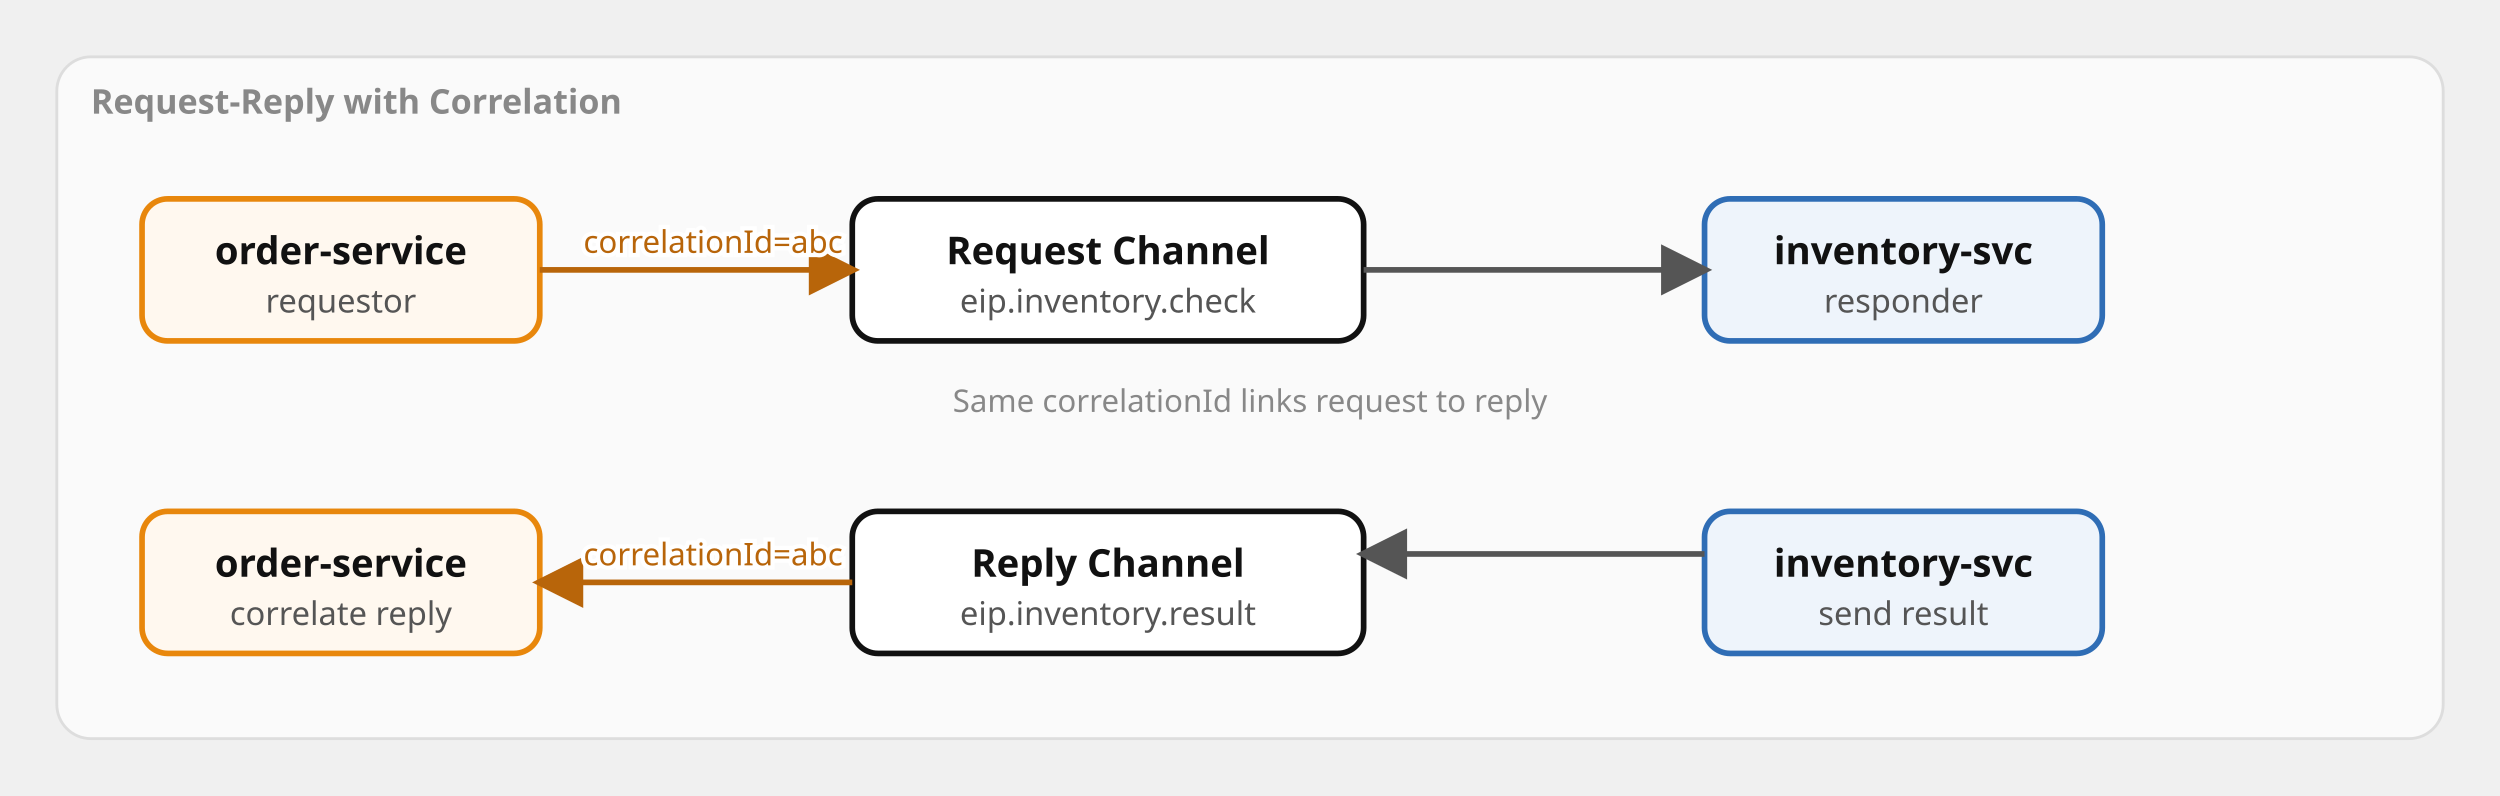
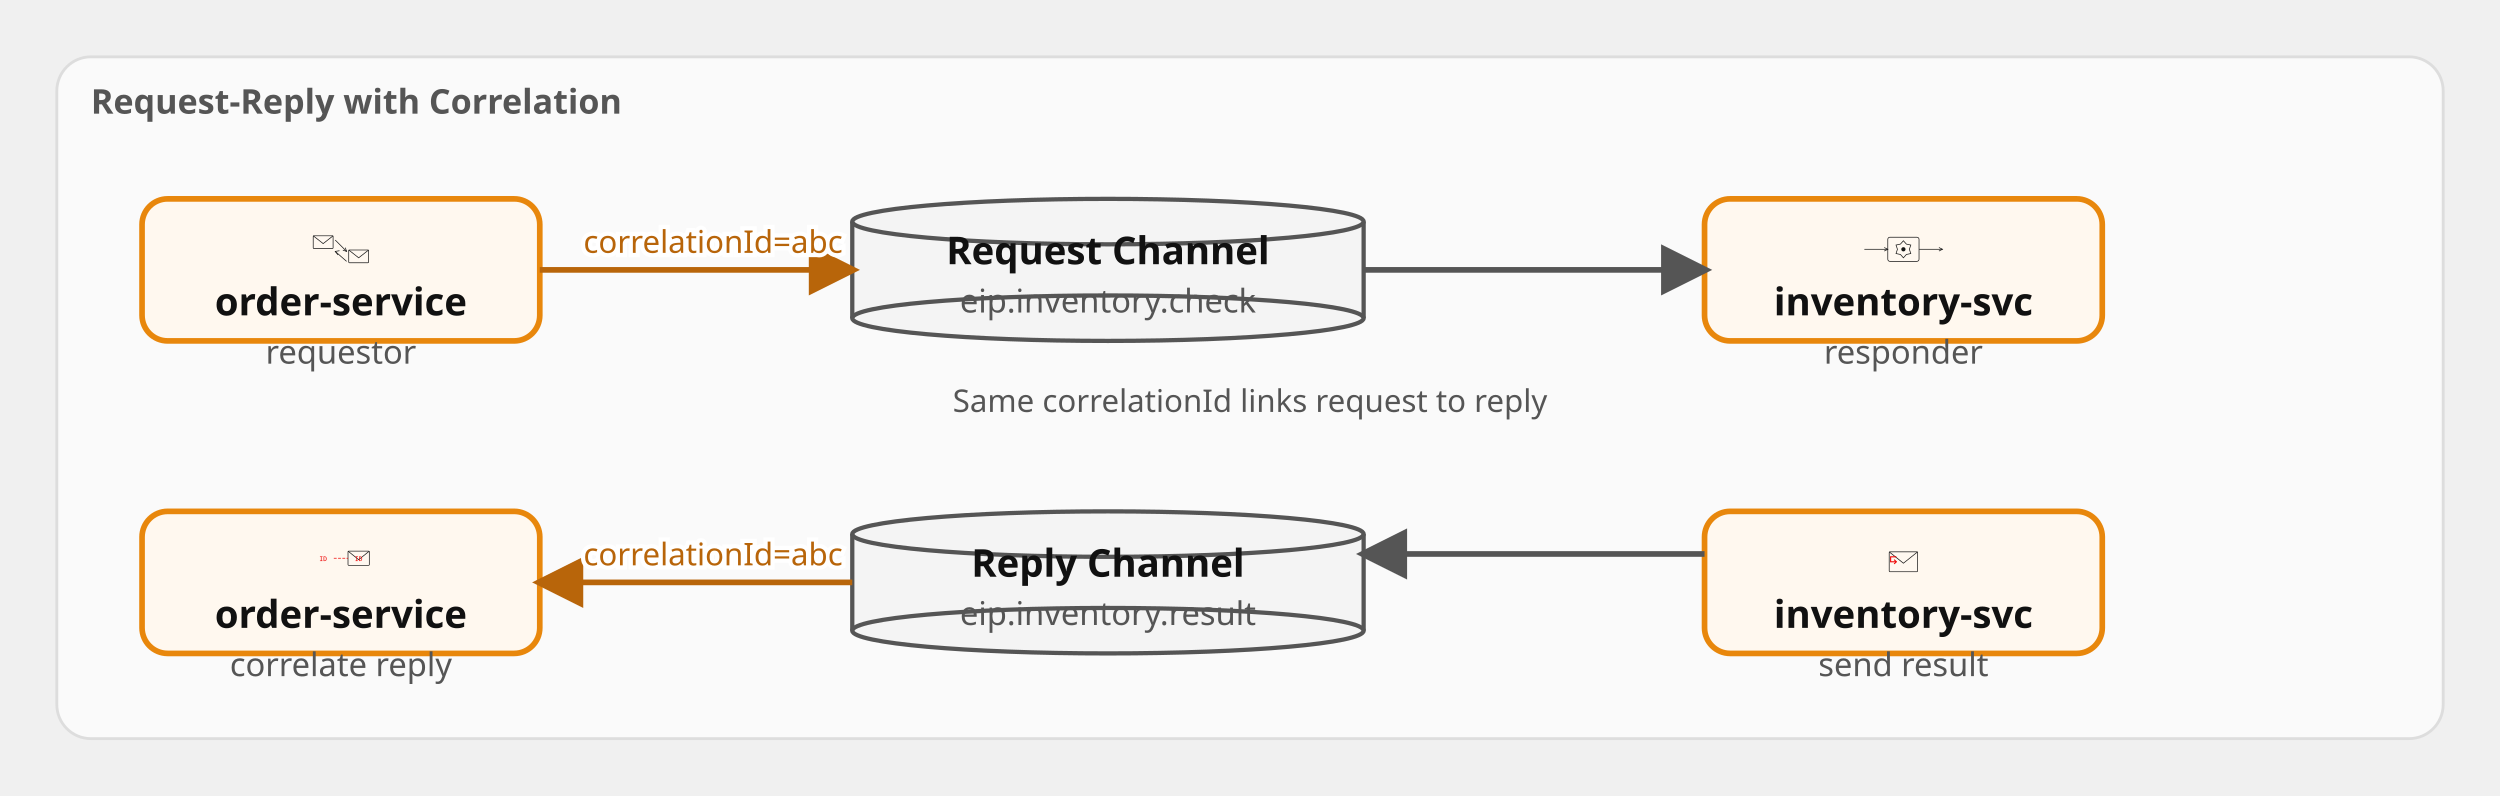
<svg xmlns="http://www.w3.org/2000/svg" viewBox="0 0 880 280" font-family="'Red Hat Text', system-ui, sans-serif" role="img">
  <defs>
    <marker id="a" viewBox="0 0 10 10" refX="8.5" refY="5" markerWidth="9" markerHeight="9" orient="auto-start-reverse">
      <path d="M0,0 L10,5 L0,10 z" fill="#555" />
    </marker>
    <marker id="am" viewBox="0 0 10 10" refX="8.5" refY="5" markerWidth="9" markerHeight="9" orient="auto-start-reverse">
      <path d="M0,0 L10,5 L0,10 z" fill="#b8650a" />
    </marker>
  </defs>
  <rect x="20" y="20" width="840" height="240" rx="12" fill="#fafafa" stroke="#ddd" />
-   <text x="32" y="40" font-size="12" font-weight="700" fill="#888">Request-Reply with Correlation</text>
+   <text x="32" y="40" font-size="12" font-weight="700" fill="#555555">Request-Reply with Correlation</text>
  <rect x="50" y="70" width="140" height="50" rx="9" fill="#fff8ef" stroke="#e8870c" stroke-width="2" />
-   <text x="120.0" y="93.0" font-size="13.5" font-weight="700" fill="#111111" text-anchor="middle">order-service</text>
-   <text x="120.0" y="110.0" font-size="11.5" fill="#555555" text-anchor="middle">requestor</text>
-   <rect x="300" y="70" width="180" height="50" rx="9" fill="#ffffff" stroke="#111111" stroke-width="2" />
+   <g transform="translate(105.0,74) scale(0.25)">
+     <rect x="21" y="36" width="28" height="18" fill="#FFF8F0" stroke="#151515" rx="1" />
+     <polyline points="21,36 35,47 49,36" fill="none" stroke="#151515" />
+     <rect x="71" y="56" width="28" height="18" fill="#FFF8F0" stroke="#151515" rx="1" />
+     <polyline points="71,56 85,67 99,56" fill="none" stroke="#151515" />
+     <line x1="52" y1="42" x2="68" y2="58" stroke="#151515" />
+     <polyline points="62.7,56.2 68,58 66.2,52.7" stroke="#151515" fill="none" />
+     <line x1="68" y1="72" x2="52" y2="58" stroke="#151515" />
+     <polyline points="56,63 52,58 58,57" fill="none" stroke="#151515" />
+   </g>
+   <text x="120.0" y="111.0" font-size="13.5" font-weight="700" fill="#111111" text-anchor="middle">order-service</text>
+   <text x="120.0" y="128.0" font-size="11.5" fill="#555555" text-anchor="middle">requestor</text>
+   <rect x="300" y="78" width="180" height="34" fill="#f4f4f4" stroke="none" />
+   <ellipse cx="390.0" cy="78" rx="90.0" ry="8" fill="#f4f4f4" stroke="#555555" stroke-width="1.5" />
+   <ellipse cx="390.0" cy="112" rx="90.0" ry="8" fill="#f4f4f4" stroke="#555555" stroke-width="1.5" />
+   <line x1="300" y1="78" x2="300" y2="112" stroke="#555555" stroke-width="1.5" />
+   <line x1="480" y1="78" x2="480" y2="112" stroke="#555555" stroke-width="1.5" />
  <text x="390.0" y="93.0" font-size="13.5" font-weight="700" fill="#111111" text-anchor="middle">Request Channel</text>
  <text x="390.0" y="110.0" font-size="11.5" fill="#555555" text-anchor="middle">eip.inventory.check</text>
-   <rect x="600" y="70" width="140" height="50" rx="9" fill="#eef4fb" stroke="#2f6db5" stroke-width="2" />
-   <text x="670.0" y="93.0" font-size="13.5" font-weight="700" fill="#111111" text-anchor="middle">inventory-svc</text>
-   <text x="670.0" y="110.0" font-size="11.5" fill="#555555" text-anchor="middle">responder</text>
+   <rect x="600" y="70" width="140" height="50" rx="9" fill="#fff8ef" stroke="#e8870c" stroke-width="2" />
+   <g transform="translate(655.0,74) scale(0.25)">
+     <rect x="38" y="38" width="44" height="34" fill="#FFF8F0" stroke="#151515" rx="3" />
+     <polygon points="60.0,43.0 64.2,47.7 70.4,49.0 68.4,55.0 70.4,61.0 64.2,62.3 60.0,67.0 55.8,62.3 49.6,61.0 51.6,55.0 49.6,49.0 55.8,47.7" fill="#FFF8F0" stroke="#151515" />
+     <circle cx="60" cy="55" r="3.0" fill="#151515" />
+     <line x1="5" y1="55" x2="38" y2="55" stroke="#151515" />
+     <polyline points="33.0,57.5 38,55 33.0,52.5" stroke="#151515" fill="none" />
+     <line x1="82" y1="55" x2="115" y2="55" stroke="#151515" />
+     <polyline points="110.0,57.5 115,55 110.0,52.5" stroke="#151515" fill="none" />
+   </g>
+   <text x="670.0" y="111.0" font-size="13.5" font-weight="700" fill="#111111" text-anchor="middle">inventory-svc</text>
+   <text x="670.0" y="128.0" font-size="11.5" fill="#555555" text-anchor="middle">responder</text>
  <rect x="50" y="180" width="140" height="50" rx="9" fill="#fff8ef" stroke="#e8870c" stroke-width="2" />
-   <text x="120.0" y="203.0" font-size="13.5" font-weight="700" fill="#111111" text-anchor="middle">order-service</text>
-   <text x="120.0" y="220.0" font-size="11.5" fill="#555555" text-anchor="middle">correlate reply</text>
-   <rect x="300" y="180" width="180" height="50" rx="9" fill="#ffffff" stroke="#111111" stroke-width="2" />
+   <g transform="translate(105.0,184) scale(0.25)">
+     <rect x="70" y="40" width="30" height="20" fill="#FFF8F0" stroke="#151515" rx="1" />
+     <polyline points="70,40 85,52 100,40" fill="none" stroke="#151515" />
+     <line x1="50" y1="50" x2="70" y2="50" stroke="#EE0000" stroke-dasharray="4,2" />
+     <text x="35" y="54" text-anchor="middle" font-size="9" font-family="monospace" fill="#EE0000" stroke="none">ID</text>
+     <text x="85" y="54" text-anchor="middle" font-size="9" font-family="monospace" fill="#EE0000" stroke="none">ID</text>
+   </g>
+   <text x="120.0" y="221.0" font-size="13.5" font-weight="700" fill="#111111" text-anchor="middle">order-service</text>
+   <text x="120.0" y="238.0" font-size="11.5" fill="#555555" text-anchor="middle">correlate reply</text>
+   <rect x="300" y="188" width="180" height="34" fill="#f4f4f4" stroke="none" />
+   <ellipse cx="390.0" cy="188" rx="90.0" ry="8" fill="#f4f4f4" stroke="#555555" stroke-width="1.5" />
+   <ellipse cx="390.0" cy="222" rx="90.0" ry="8" fill="#f4f4f4" stroke="#555555" stroke-width="1.5" />
+   <line x1="300" y1="188" x2="300" y2="222" stroke="#555555" stroke-width="1.5" />
+   <line x1="480" y1="188" x2="480" y2="222" stroke="#555555" stroke-width="1.5" />
  <text x="390.0" y="203.0" font-size="13.5" font-weight="700" fill="#111111" text-anchor="middle">Reply Channel</text>
  <text x="390.0" y="220.0" font-size="11.5" fill="#555555" text-anchor="middle">eip.inventory.result</text>
-   <rect x="600" y="180" width="140" height="50" rx="9" fill="#eef4fb" stroke="#2f6db5" stroke-width="2" />
-   <text x="670.0" y="203.0" font-size="13.5" font-weight="700" fill="#111111" text-anchor="middle">inventory-svc</text>
-   <text x="670.0" y="220.0" font-size="11.5" fill="#555555" text-anchor="middle">send result</text>
+   <rect x="600" y="180" width="140" height="50" rx="9" fill="#fff8ef" stroke="#e8870c" stroke-width="2" />
+   <g transform="translate(655.0,184) scale(0.25)">
+     <rect x="40" y="41" width="40" height="28" fill="#FFF8F0" stroke="#151515" rx="1" />
+     <polyline points="40,41 60,57 80,41" fill="none" stroke="#151515" />
+     <polyline points="50,48 42,48 42,55 50,55" fill="none" stroke="#EE0000" stroke-width="1.5" />
+     <polyline points="47,52 50,55 47,58" fill="none" stroke="#EE0000" stroke-width="1.5" />
+   </g>
+   <text x="670.0" y="221.0" font-size="13.5" font-weight="700" fill="#111111" text-anchor="middle">inventory-svc</text>
+   <text x="670.0" y="238.0" font-size="11.5" fill="#555555" text-anchor="middle">send result</text>
  <path d="M190,95 L300,95" fill="none" stroke="#b8650a" stroke-width="2" marker-end="url(#am)" />
  <text x="251.0" y="89.0" font-size="11" fill="#ffffff" stroke="#ffffff" stroke-width="3" paint-order="stroke" text-anchor="middle">correlationId=abc</text>
  <text x="251.0" y="89.0" font-size="11" fill="#b8650a" text-anchor="middle">correlationId=abc</text>
  <path d="M480,95 L600,95" fill="none" stroke="#555" stroke-width="2" marker-end="url(#a)" />
  <path d="M600,195 L480,195" fill="none" stroke="#555" stroke-width="2" marker-end="url(#a)" />
  <path d="M300,205 L190,205" fill="none" stroke="#b8650a" stroke-width="2" marker-end="url(#am)" />
  <text x="251.0" y="199.0" font-size="11" fill="#ffffff" stroke="#ffffff" stroke-width="3" paint-order="stroke" text-anchor="middle">correlationId=abc</text>
  <text x="251.0" y="199.0" font-size="11" fill="#b8650a" text-anchor="middle">correlationId=abc</text>
-   <text x="440" y="145" font-size="11" fill="#888" text-anchor="middle">Same correlationId links request to reply</text>
+   <text x="440" y="145" font-size="11" fill="#555555" text-anchor="middle">Same correlationId links request to reply</text>
</svg>
